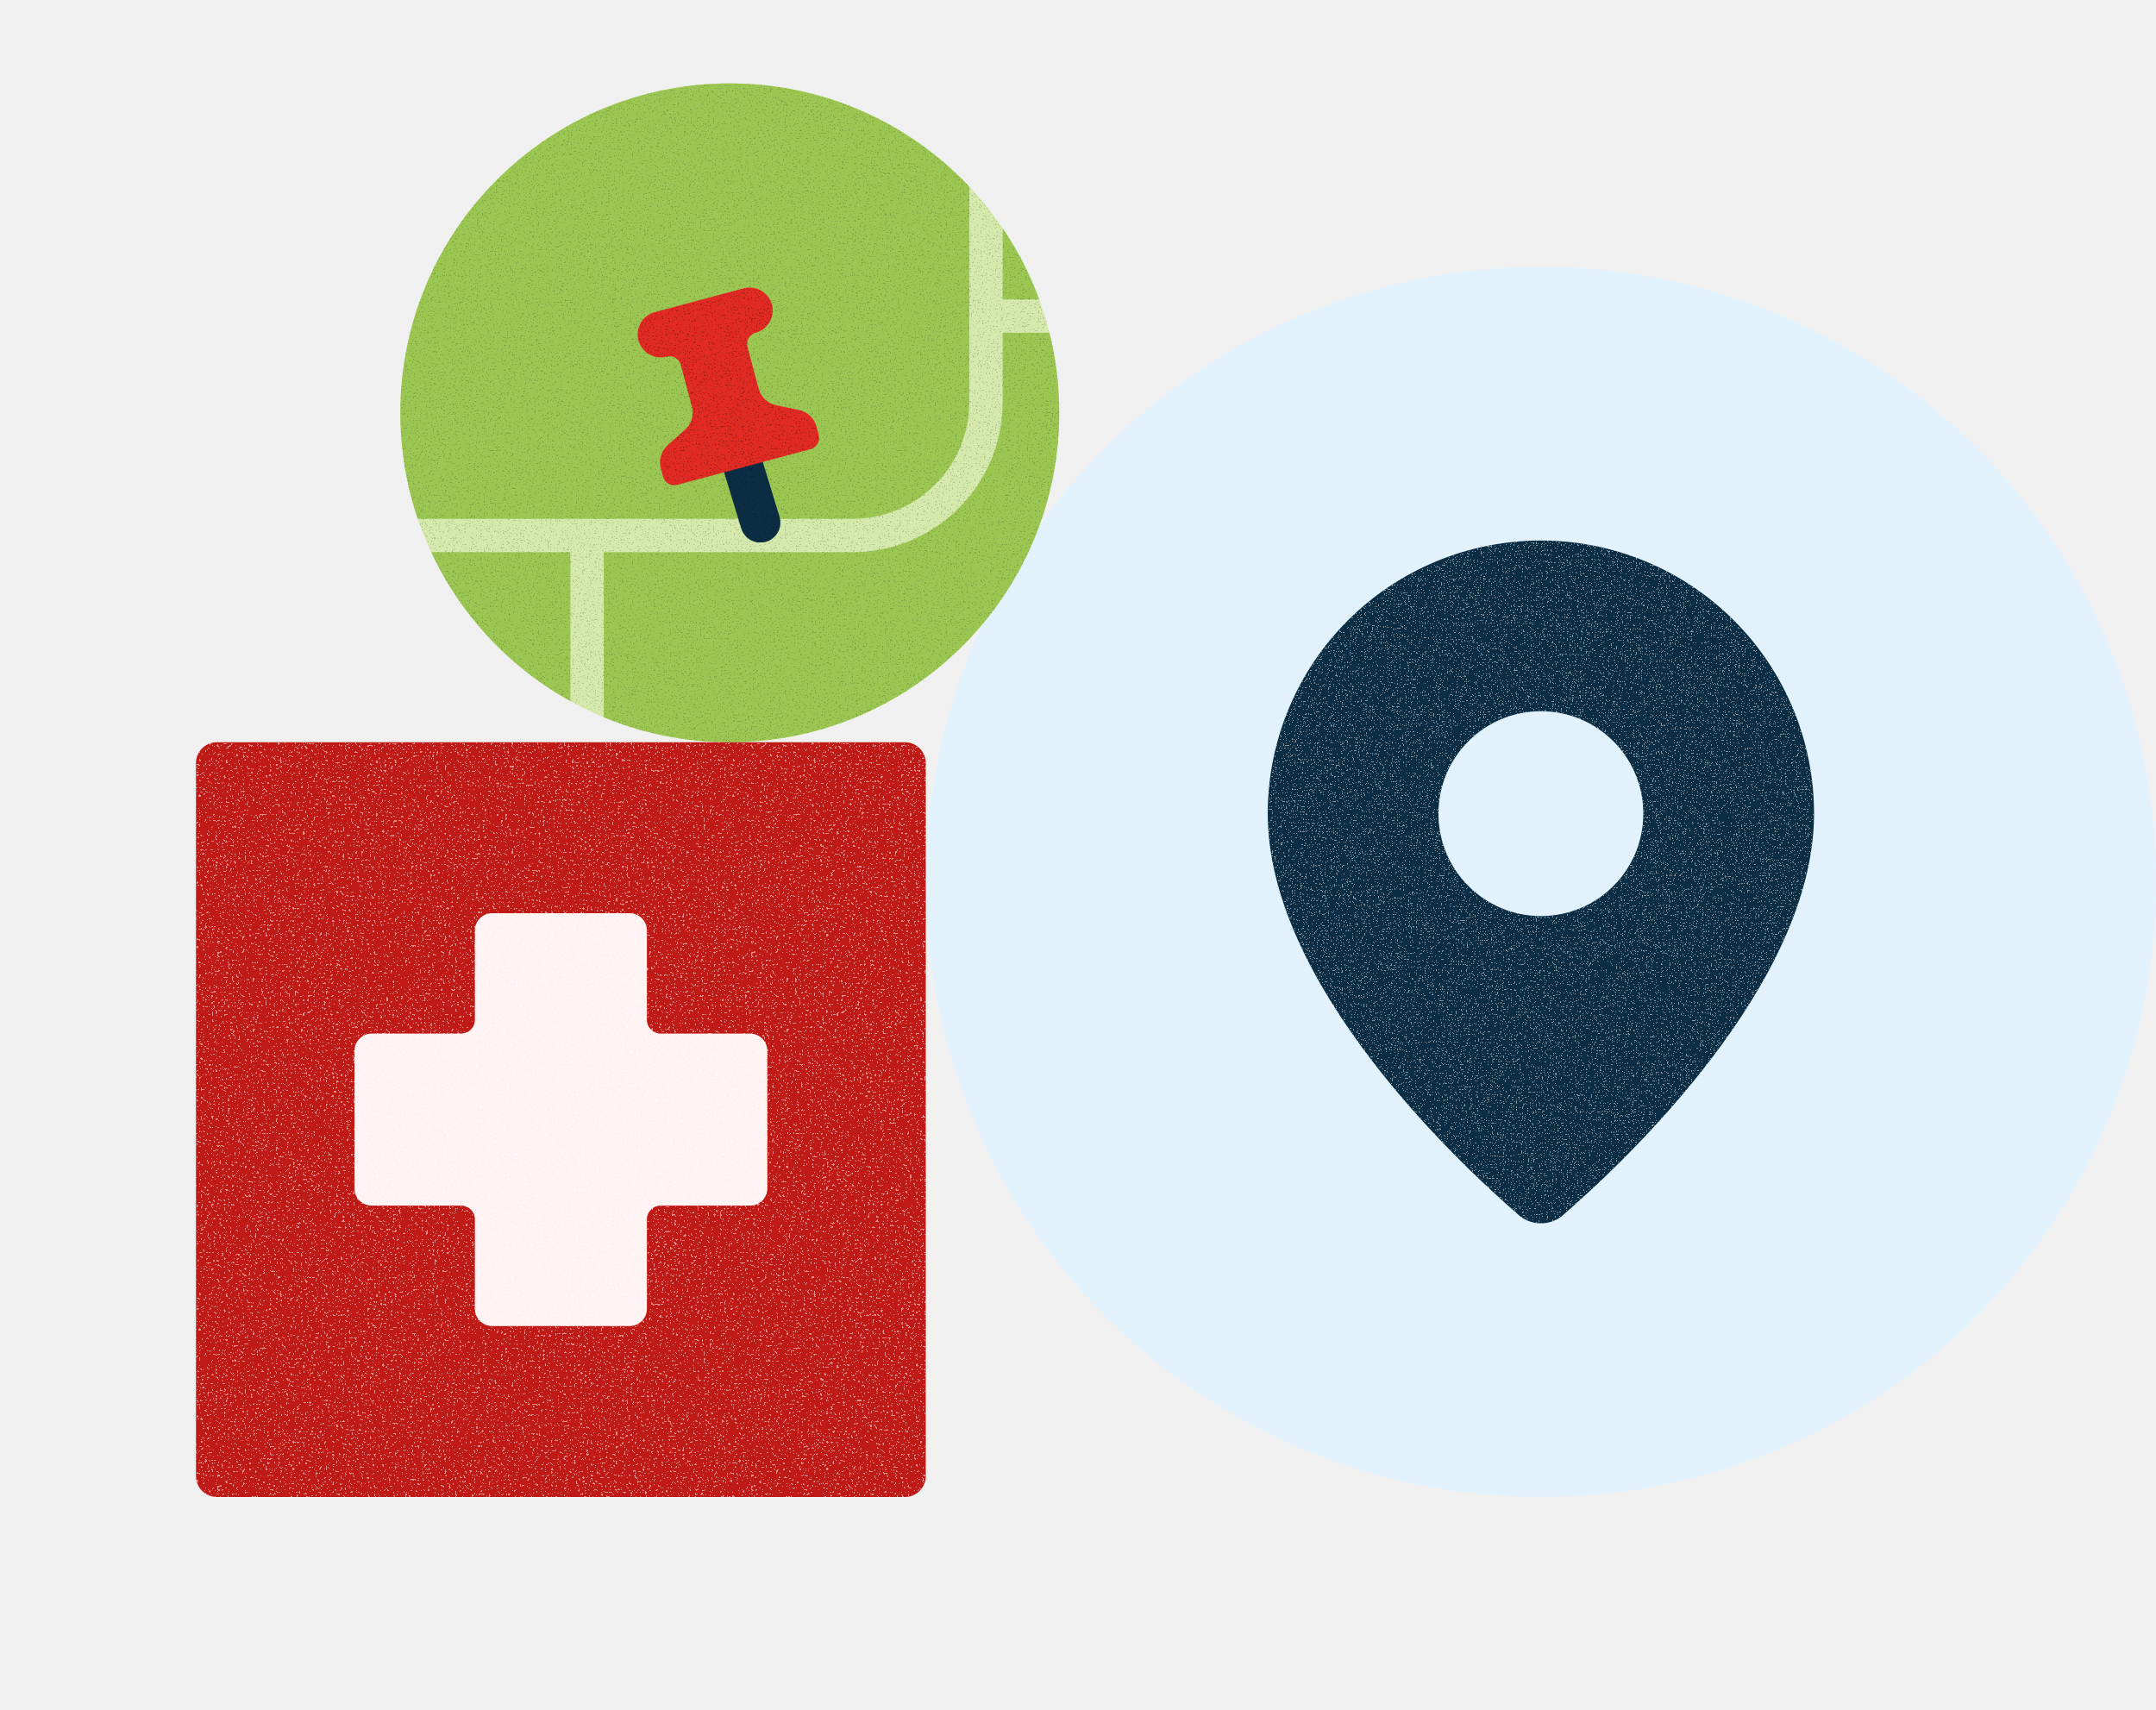
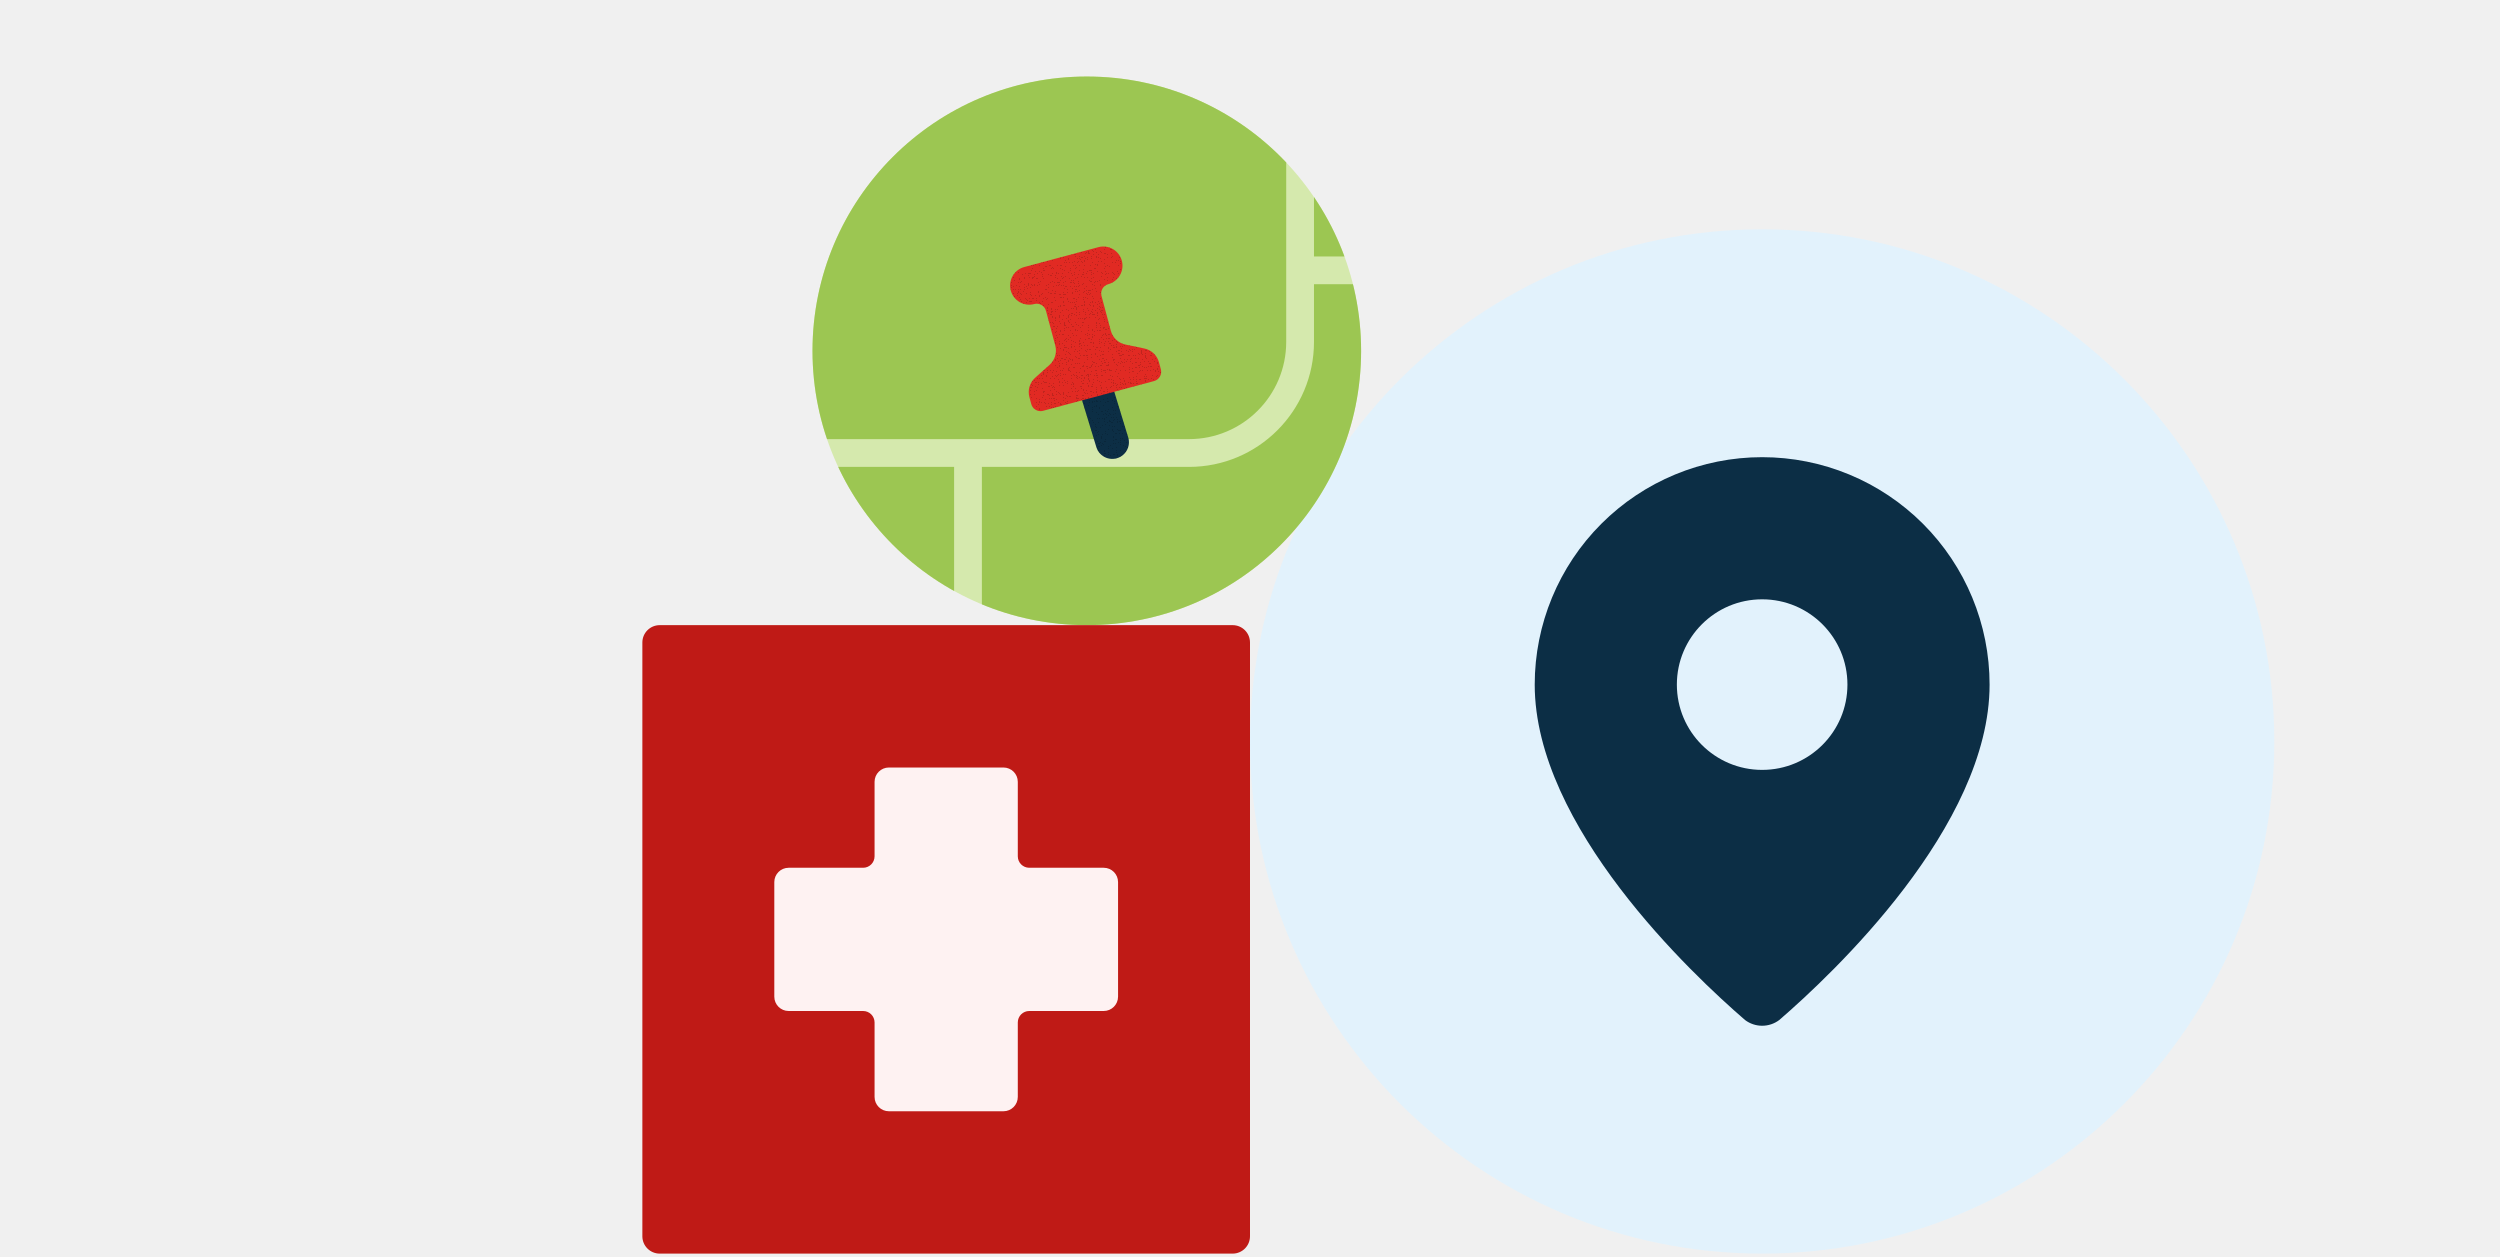
- <svg xmlns="http://www.w3.org/2000/svg" width="517" height="410" viewBox="0 0 517 410" fill="none">
-   <rect x="222" y="64" width="295" height="295" rx="147.5" fill="#E2F2FC" />
-   <g filter="url(#filter0_n_550_126)">
-     <path d="M369.5 129.626C386.872 129.626 403.532 136.527 415.816 148.811C428.1 161.094 435.001 177.754 435.001 195.126C435.001 236.006 389.649 278.581 374.42 291.73C373.002 292.797 371.275 293.374 369.5 293.374C367.725 293.374 365.997 292.797 364.579 291.73C349.349 278.581 303.999 236.006 303.999 195.126C303.999 177.754 310.899 161.094 323.183 148.811C335.467 136.527 352.128 129.626 369.5 129.626ZM369.499 170.562C355.933 170.563 344.936 181.56 344.936 195.125C344.936 208.69 355.933 219.687 369.499 219.688C383.064 219.688 394.062 208.691 394.062 195.125C394.062 181.56 383.064 170.562 369.499 170.562Z" fill="#0C2E45" />
-   </g>
-   <g filter="url(#filter1_n_550_126)">
-     <g clip-path="url(#clip0_550_126)">
-       <rect x="96" y="20" width="158" height="158" rx="79" fill="#D5E9AD" />
-       <path d="M136.78 132.426V200H96.002V132.426H136.78ZM276 200H144.78V132.426H204.429C224.311 132.426 240.429 116.308 240.429 96.426V79.816H276V200ZM232.429 96.426C232.429 111.89 219.893 124.426 204.429 124.426H96.002V20H232.429V96.426ZM276 71.816H240.429V20H276V71.816Z" fill="#9CC652" />
-       <g filter="url(#filter2_n_550_126)">
-         <path d="M178.265 111.992L182.334 125.322" stroke="#0C2E45" stroke-width="9.6" stroke-linecap="round" stroke-linejoin="round" />
-       </g>
-       <g filter="url(#filter3_n_550_126)">
-         <path d="M165.923 97.499C166.188 98.491 166.171 99.537 165.875 100.52C165.578 101.504 165.012 102.384 164.242 103.064L160.14 106.735C159.37 107.415 158.804 108.295 158.507 109.279C158.21 110.262 158.194 111.308 158.459 112.3L159.002 114.327C159.191 115.034 159.654 115.636 160.288 116.003C160.922 116.369 161.675 116.468 162.382 116.278L194.375 107.706C195.083 107.516 195.685 107.054 196.051 106.42C196.417 105.786 196.517 105.032 196.327 104.325L195.784 102.299C195.518 101.307 194.98 100.409 194.232 99.706C193.483 99.003 192.553 98.523 191.546 98.32L186.158 97.192C185.151 96.988 184.221 96.508 183.472 95.805C182.724 95.102 182.186 94.204 181.919 93.212L179.233 83.188C179.044 82.481 179.143 81.727 179.509 81.094C179.875 80.46 180.478 79.997 181.185 79.807C182.599 79.428 183.805 78.503 184.537 77.235C185.269 75.968 185.468 74.461 185.089 73.046C184.71 71.632 183.784 70.427 182.517 69.695C181.249 68.963 179.742 68.764 178.328 69.143L156.999 74.858C155.585 75.237 154.379 76.162 153.647 77.43C152.915 78.698 152.717 80.205 153.095 81.619C153.474 83.033 154.4 84.239 155.668 84.971C156.935 85.703 158.442 85.901 159.856 85.522C160.563 85.333 161.317 85.432 161.951 85.798C162.585 86.164 163.047 86.767 163.237 87.474L165.923 97.499Z" fill="#E12A23" />
-       </g>
+ <svg xmlns="http://www.w3.org/2000/svg" width="720" height="362" viewBox="0 0 720 362" fill="none">
+   <rect x="360" y="66.041" width="295" height="295" rx="147.5" fill="#E2F2FC" />
+   <path d="M507.5 131.667C524.872 131.667 541.532 138.568 553.816 150.852C566.1 163.136 573.001 179.796 573.001 197.167C573.001 238.048 527.649 280.623 512.42 293.772C511.002 294.839 509.275 295.416 507.5 295.416C505.725 295.415 503.997 294.839 502.579 293.772C487.349 280.623 441.999 238.048 441.999 197.167C441.999 179.796 448.899 163.136 461.183 150.852C473.467 138.568 490.128 131.668 507.5 131.667ZM507.499 172.604C493.933 172.604 482.936 183.601 482.936 197.167C482.936 210.732 493.933 221.729 507.499 221.729C521.064 221.729 532.062 210.732 532.062 197.167C532.062 183.601 521.064 172.604 507.499 172.604Z" fill="#0C2E45" />
+   <g clip-path="url(#clip0_487_1024)">
+     <rect x="234" y="22.041" width="158" height="158" rx="79" fill="#D5E9AD" />
+     <path d="M274.78 134.467V202.042H234.002V134.467H274.78ZM414 202.042H282.78V134.467H342.429C362.311 134.467 378.429 118.349 378.429 98.467V81.858H414V202.042ZM370.429 98.467C370.429 113.931 357.893 126.467 342.429 126.467H234.002V22.041H370.429V98.467ZM414 73.858H378.429V22.041H414V73.858Z" fill="#9CC652" />
+     <g filter="url(#filter0_n_487_1024)">
+       <path d="M316.265 114.033L320.334 127.364" stroke="#0C2E45" stroke-width="9.6" stroke-linecap="round" stroke-linejoin="round" />
+     </g>
+     <g filter="url(#filter1_n_487_1024)">
+       <path d="M303.923 99.54C304.188 100.532 304.171 101.579 303.875 102.562C303.578 103.545 303.012 104.426 302.242 105.105L298.14 108.777C297.37 109.456 296.804 110.337 296.507 111.32C296.21 112.303 296.194 113.35 296.459 114.342L297.002 116.368C297.191 117.075 297.654 117.678 298.288 118.044C298.922 118.41 299.675 118.509 300.382 118.32L332.375 109.747C333.083 109.558 333.685 109.095 334.051 108.461C334.417 107.827 334.517 107.074 334.327 106.367L333.784 104.341C333.518 103.349 332.98 102.451 332.232 101.748C331.483 101.045 330.553 100.565 329.546 100.361L324.158 99.233C323.151 99.03 322.221 98.55 321.472 97.847C320.724 97.144 320.186 96.246 319.919 95.254L317.233 85.229C317.044 84.522 317.143 83.769 317.509 83.135C317.875 82.501 318.478 82.038 319.185 81.849C320.599 81.47 321.805 80.545 322.537 79.277C323.269 78.009 323.468 76.502 323.089 75.088C322.71 73.674 321.784 72.468 320.517 71.736C319.249 71.004 317.742 70.806 316.328 71.185L294.999 76.9C293.585 77.278 292.379 78.204 291.647 79.472C290.915 80.74 290.717 82.246 291.095 83.66C291.474 85.075 292.4 86.281 293.668 87.013C294.935 87.745 296.442 87.943 297.856 87.564C298.563 87.374 299.317 87.474 299.951 87.84C300.585 88.206 301.047 88.809 301.237 89.516L303.923 99.54Z" fill="#E12A23" />
    </g>
  </g>
-   <g filter="url(#filter4_n_550_126)">
-     <rect x="47" y="178" width="175" height="181" rx="5" fill="#BF1A16" />
-     <path d="M151 219C153.278 219 155.125 220.847 155.125 223.125V244.575C155.125 246.398 156.602 247.875 158.425 247.875H179.875C182.153 247.875 184 249.722 184 252V285C184 287.278 182.153 289.125 179.875 289.125H158.425C156.602 289.125 155.125 290.602 155.125 292.425V313.875C155.125 316.153 153.278 318 151 318H118C115.722 318 113.875 316.153 113.875 313.875V292.425C113.875 290.602 112.398 289.125 110.575 289.125H89.125C86.847 289.125 85 287.278 85 285V252C85 249.722 86.847 247.875 89.125 247.875H110.575C112.398 247.875 113.875 246.398 113.875 244.575V223.125C113.875 220.847 115.722 219 118 219H151Z" fill="#FEF2F2" />
-   </g>
+   <rect x="185" y="180.042" width="175" height="181" rx="5" fill="#BF1A16" />
+   <path d="M289 221.042C291.278 221.042 293.125 222.888 293.125 225.167V246.617C293.125 248.439 294.602 249.917 296.425 249.917H317.875C320.153 249.917 322 251.763 322 254.042V287.042C322 289.32 320.153 291.167 317.875 291.167H296.425C294.602 291.167 293.125 292.644 293.125 294.467V315.917C293.125 318.195 291.278 320.042 289 320.042H256C253.722 320.042 251.875 318.195 251.875 315.917V294.467C251.875 292.644 250.398 291.167 248.575 291.167H227.125C224.847 291.167 223 289.32 223 287.042V254.042C223 251.763 224.847 249.917 227.125 249.917H248.575C250.398 249.917 251.875 248.439 251.875 246.617V225.167C251.875 222.888 253.722 221.042 256 221.042H289Z" fill="#FEF2F2" />
  <defs>
-     <filter id="filter0_n_550_126" x="303.999" y="129.626" width="131.003" height="163.748" filterUnits="userSpaceOnUse" color-interpolation-filters="sRGB">
-       <feFlood flood-opacity="0" result="BackgroundImageFix" />
-       <feBlend mode="normal" in="SourceGraphic" in2="BackgroundImageFix" result="shape" />
-       <feTurbulence type="fractalNoise" baseFrequency="3.333 3.333" stitchTiles="stitch" numOctaves="3" result="noise" seed="9343" />
-       <feColorMatrix in="noise" type="luminanceToAlpha" result="alphaNoise" />
-       <feComponentTransfer in="alphaNoise" result="coloredNoise1">
-         <feFuncA type="discrete" tableValues="0 0 0 0 0 0 0 0 0 0 0 0 1 1 1 1 1 1 1 1 1 1 1 1 1 1 1 1 1 1 1 1 1 1 1 1 1 1 0 0 0 0 0 0 0 0 0 0 0 0 0 0 0 0 0 0 0 0 0 0 0 0 0 0 0 0 0 0 0 0 0 0 0 0 0 0 0 0 0 0 0 0 0 0 0 0 0 0 0 0 0 0 0 0 0 0 0 0 0 0 " />
-       </feComponentTransfer>
-       <feComposite operator="in" in2="shape" in="coloredNoise1" result="noise1Clipped" />
-       <feFlood flood-color="rgba(255, 255, 255, 0.5)" result="color1Flood" />
-       <feComposite operator="in" in2="noise1Clipped" in="color1Flood" result="color1" />
-       <feMerge result="effect1_noise_550_126">
-         <feMergeNode in="shape" />
-         <feMergeNode in="color1" />
-       </feMerge>
-     </filter>
-     <filter id="filter1_n_550_126" x="96" y="20" width="158" height="158" filterUnits="userSpaceOnUse" color-interpolation-filters="sRGB">
+     <filter id="filter0_n_487_1024" x="311.386" y="109.312" width="13.828" height="22.774" filterUnits="userSpaceOnUse" color-interpolation-filters="sRGB">
      <feFlood flood-opacity="0" result="BackgroundImageFix" />
      <feBlend mode="normal" in="SourceGraphic" in2="BackgroundImageFix" result="shape" />
      <feTurbulence type="fractalNoise" baseFrequency="2.617 2.617" stitchTiles="stitch" numOctaves="3" result="noise" seed="9343" />
      <feColorMatrix in="noise" type="luminanceToAlpha" result="alphaNoise" />
      <feComponentTransfer in="alphaNoise" result="coloredNoise1">
        <feFuncA type="discrete" tableValues="0 0 0 0 0 0 0 0 0 0 0 0 1 1 1 1 1 1 1 1 1 1 1 1 1 1 1 1 1 1 1 1 1 1 1 1 1 1 0 0 0 0 0 0 0 0 0 0 0 0 0 0 0 0 0 0 0 0 0 0 0 0 0 0 0 0 0 0 0 0 0 0 0 0 0 0 0 0 0 0 0 0 0 0 0 0 0 0 0 0 0 0 0 0 0 0 0 0 0 0 " />
      </feComponentTransfer>
      <feComposite operator="in" in2="shape" in="coloredNoise1" result="noise1Clipped" />
      <feFlood flood-color="rgba(0, 0, 0, 0.15)" result="color1Flood" />
      <feComposite operator="in" in2="noise1Clipped" in="color1Flood" result="color1" />
-       <feMerge result="effect1_noise_550_126">
+       <feMerge result="effect1_noise_487_1024">
        <feMergeNode in="shape" />
        <feMergeNode in="color1" />
      </feMerge>
    </filter>
-     <filter id="filter2_n_550_126" x="173.386" y="107.27" width="13.828" height="22.774" filterUnits="userSpaceOnUse" color-interpolation-filters="sRGB">
+     <filter id="filter1_n_487_1024" x="290.907" y="70.996" width="43.514" height="47.417" filterUnits="userSpaceOnUse" color-interpolation-filters="sRGB">
      <feFlood flood-opacity="0" result="BackgroundImageFix" />
      <feBlend mode="normal" in="SourceGraphic" in2="BackgroundImageFix" result="shape" />
      <feTurbulence type="fractalNoise" baseFrequency="2.617 2.617" stitchTiles="stitch" numOctaves="3" result="noise" seed="9343" />
      <feColorMatrix in="noise" type="luminanceToAlpha" result="alphaNoise" />
      <feComponentTransfer in="alphaNoise" result="coloredNoise1">
        <feFuncA type="discrete" tableValues="0 0 0 0 0 0 0 0 0 0 0 0 1 1 1 1 1 1 1 1 1 1 1 1 1 1 1 1 1 1 1 1 1 1 1 1 1 1 0 0 0 0 0 0 0 0 0 0 0 0 0 0 0 0 0 0 0 0 0 0 0 0 0 0 0 0 0 0 0 0 0 0 0 0 0 0 0 0 0 0 0 0 0 0 0 0 0 0 0 0 0 0 0 0 0 0 0 0 0 0 " />
      </feComponentTransfer>
      <feComposite operator="in" in2="shape" in="coloredNoise1" result="noise1Clipped" />
      <feFlood flood-color="rgba(0, 0, 0, 0.15)" result="color1Flood" />
      <feComposite operator="in" in2="noise1Clipped" in="color1Flood" result="color1" />
-       <feMerge result="effect1_noise_550_126">
+       <feMerge result="effect1_noise_487_1024">
        <feMergeNode in="shape" />
        <feMergeNode in="color1" />
      </feMerge>
    </filter>
-     <filter id="filter3_n_550_126" x="152.907" y="68.955" width="43.514" height="47.417" filterUnits="userSpaceOnUse" color-interpolation-filters="sRGB">
-       <feFlood flood-opacity="0" result="BackgroundImageFix" />
-       <feBlend mode="normal" in="SourceGraphic" in2="BackgroundImageFix" result="shape" />
-       <feTurbulence type="fractalNoise" baseFrequency="2.617 2.617" stitchTiles="stitch" numOctaves="3" result="noise" seed="9343" />
-       <feColorMatrix in="noise" type="luminanceToAlpha" result="alphaNoise" />
-       <feComponentTransfer in="alphaNoise" result="coloredNoise1">
-         <feFuncA type="discrete" tableValues="0 0 0 0 0 0 0 0 0 0 0 0 1 1 1 1 1 1 1 1 1 1 1 1 1 1 1 1 1 1 1 1 1 1 1 1 1 1 0 0 0 0 0 0 0 0 0 0 0 0 0 0 0 0 0 0 0 0 0 0 0 0 0 0 0 0 0 0 0 0 0 0 0 0 0 0 0 0 0 0 0 0 0 0 0 0 0 0 0 0 0 0 0 0 0 0 0 0 0 0 " />
-       </feComponentTransfer>
-       <feComposite operator="in" in2="shape" in="coloredNoise1" result="noise1Clipped" />
-       <feFlood flood-color="rgba(0, 0, 0, 0.15)" result="color1Flood" />
-       <feComposite operator="in" in2="noise1Clipped" in="color1Flood" result="color1" />
-       <feMerge result="effect1_noise_550_126">
-         <feMergeNode in="shape" />
-         <feMergeNode in="color1" />
-       </feMerge>
-     </filter>
-     <filter id="filter4_n_550_126" x="47" y="178" width="175" height="181" filterUnits="userSpaceOnUse" color-interpolation-filters="sRGB">
-       <feFlood flood-opacity="0" result="BackgroundImageFix" />
-       <feBlend mode="normal" in="SourceGraphic" in2="BackgroundImageFix" result="shape" />
-       <feTurbulence type="fractalNoise" baseFrequency="2 2" stitchTiles="stitch" numOctaves="3" result="noise" seed="9343" />
-       <feColorMatrix in="noise" type="luminanceToAlpha" result="alphaNoise" />
-       <feComponentTransfer in="alphaNoise" result="coloredNoise1">
-         <feFuncA type="discrete" tableValues="0 0 0 0 0 0 0 0 0 0 0 0 1 1 1 1 1 1 1 1 1 1 1 1 1 1 1 1 1 1 1 1 1 1 1 1 1 1 0 0 0 0 0 0 0 0 0 0 0 0 0 0 0 0 0 0 0 0 0 0 0 0 0 0 0 0 0 0 0 0 0 0 0 0 0 0 0 0 0 0 0 0 0 0 0 0 0 0 0 0 0 0 0 0 0 0 0 0 0 0 " />
-       </feComponentTransfer>
-       <feComposite operator="in" in2="shape" in="coloredNoise1" result="noise1Clipped" />
-       <feFlood flood-color="rgba(255, 255, 255, 0.5)" result="color1Flood" />
-       <feComposite operator="in" in2="noise1Clipped" in="color1Flood" result="color1" />
-       <feMerge result="effect1_noise_550_126">
-         <feMergeNode in="shape" />
-         <feMergeNode in="color1" />
-       </feMerge>
-     </filter>
-     <clipPath id="clip0_550_126">
-       <rect x="96" y="20" width="158" height="158" rx="79" fill="white" />
+     <clipPath id="clip0_487_1024">
+       <rect x="234" y="22.041" width="158" height="158" rx="79" fill="white" />
    </clipPath>
  </defs>
</svg>
